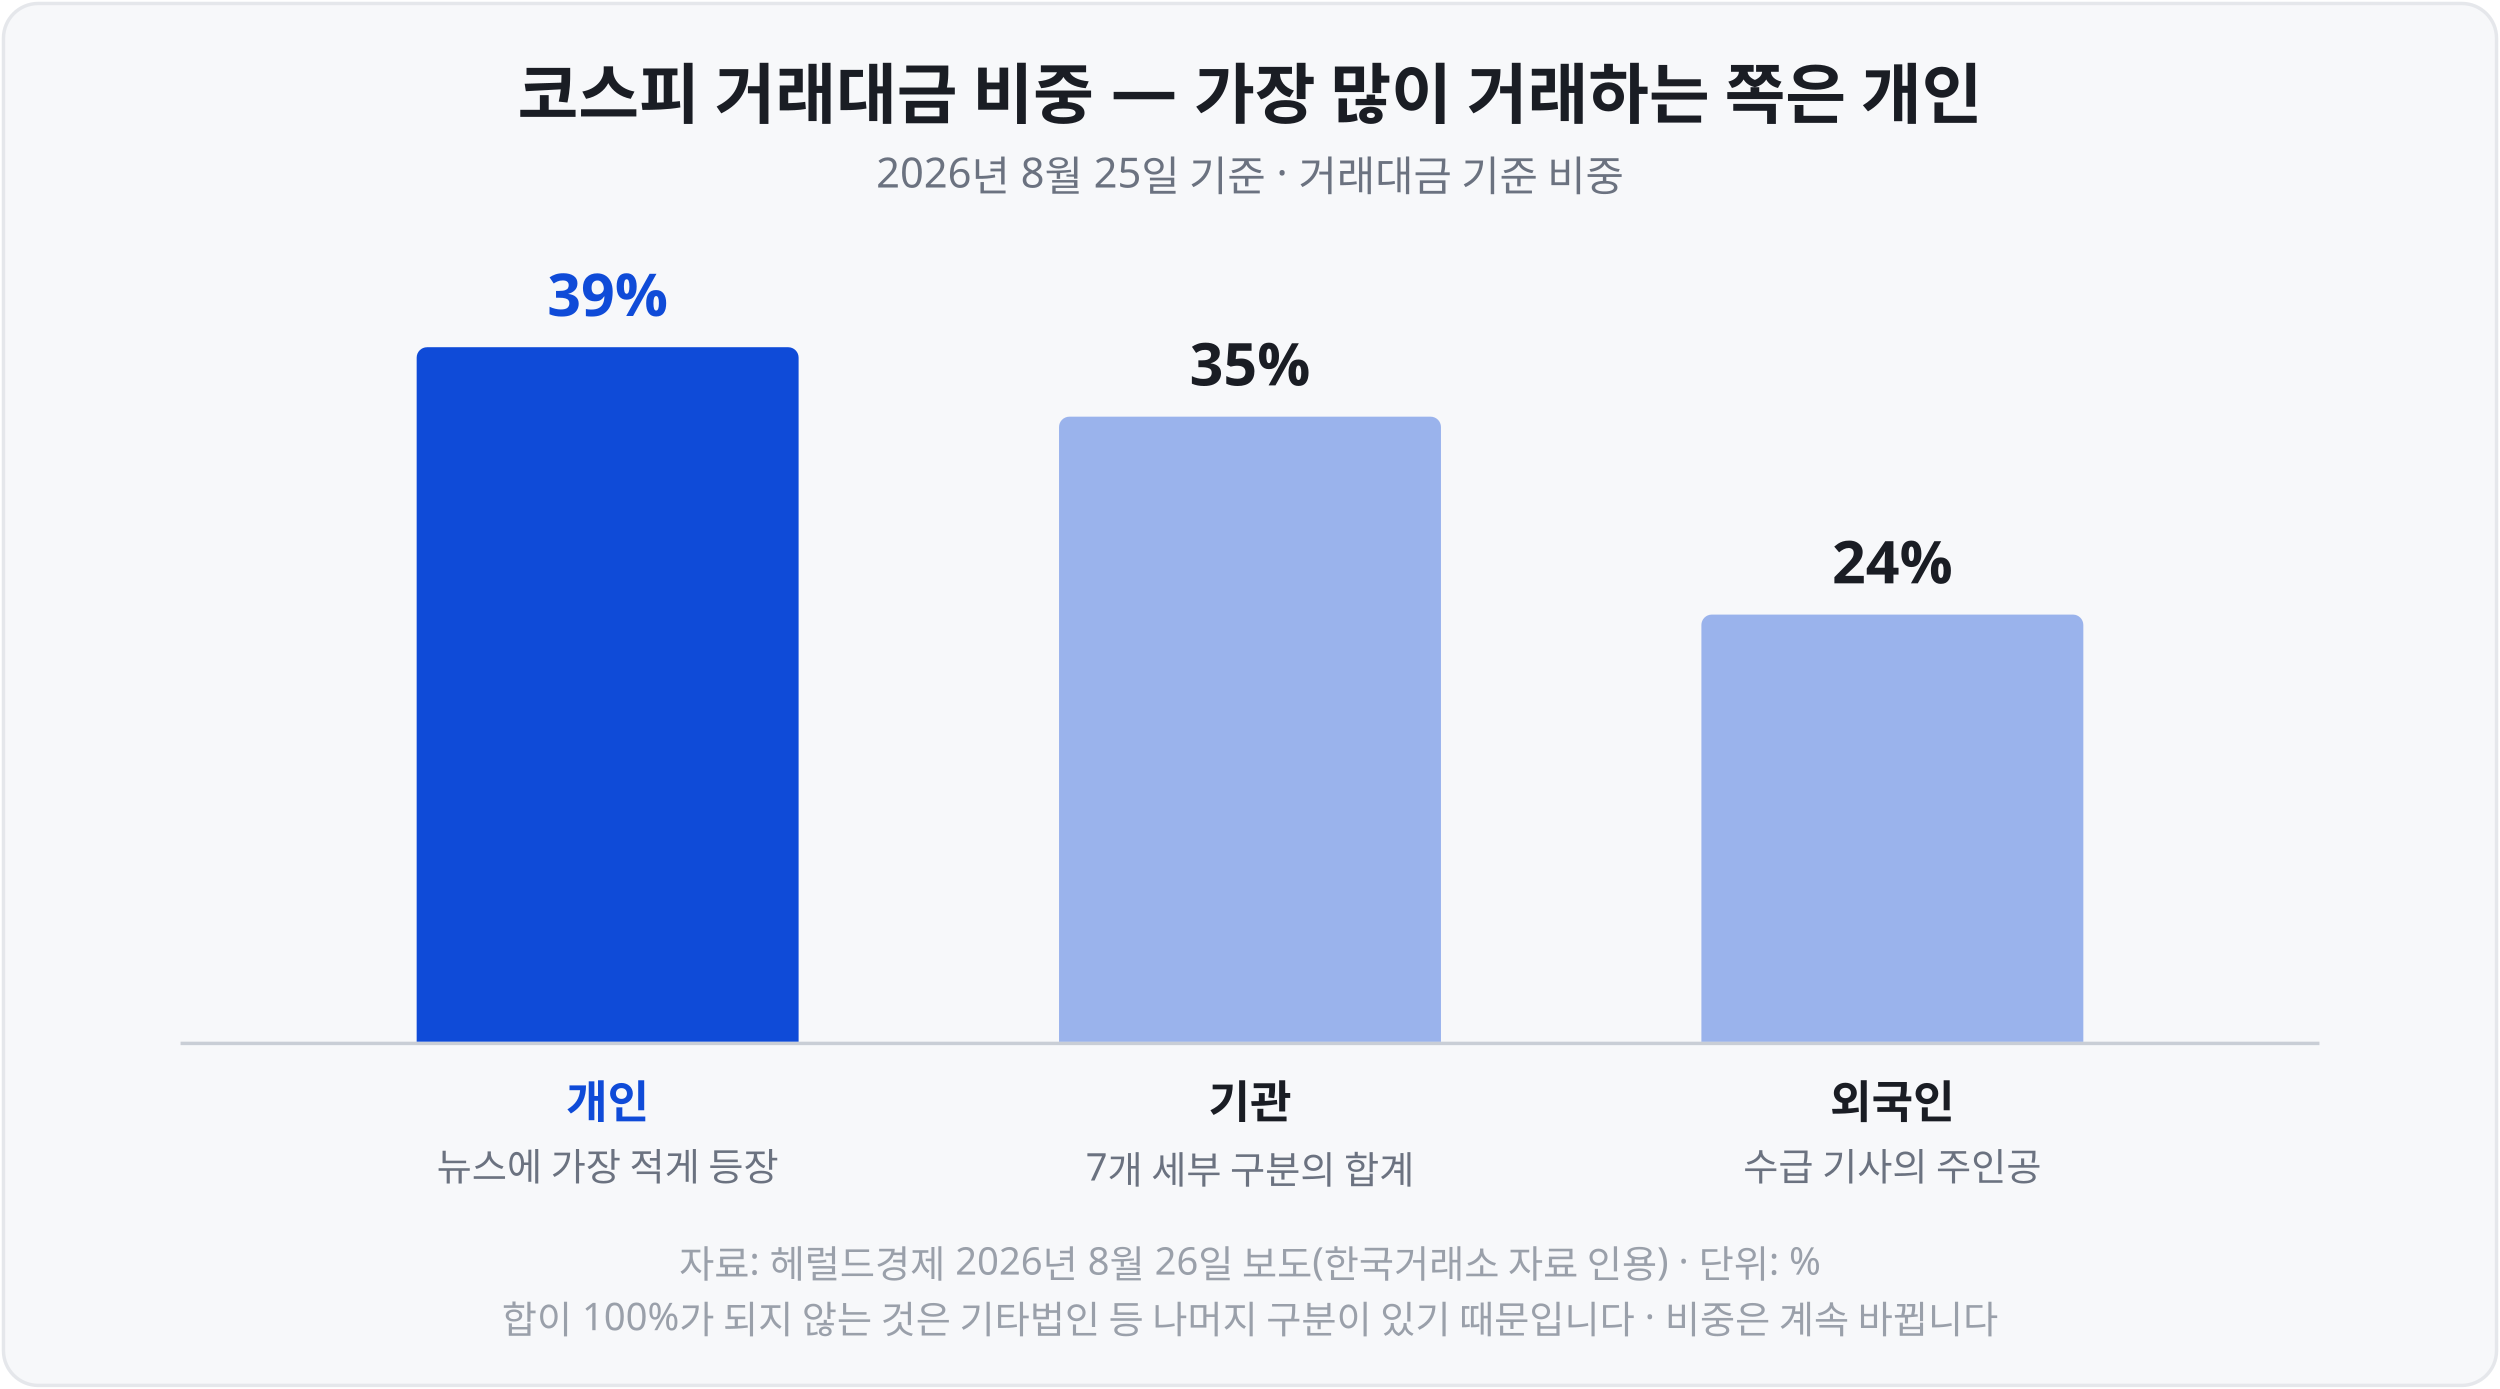
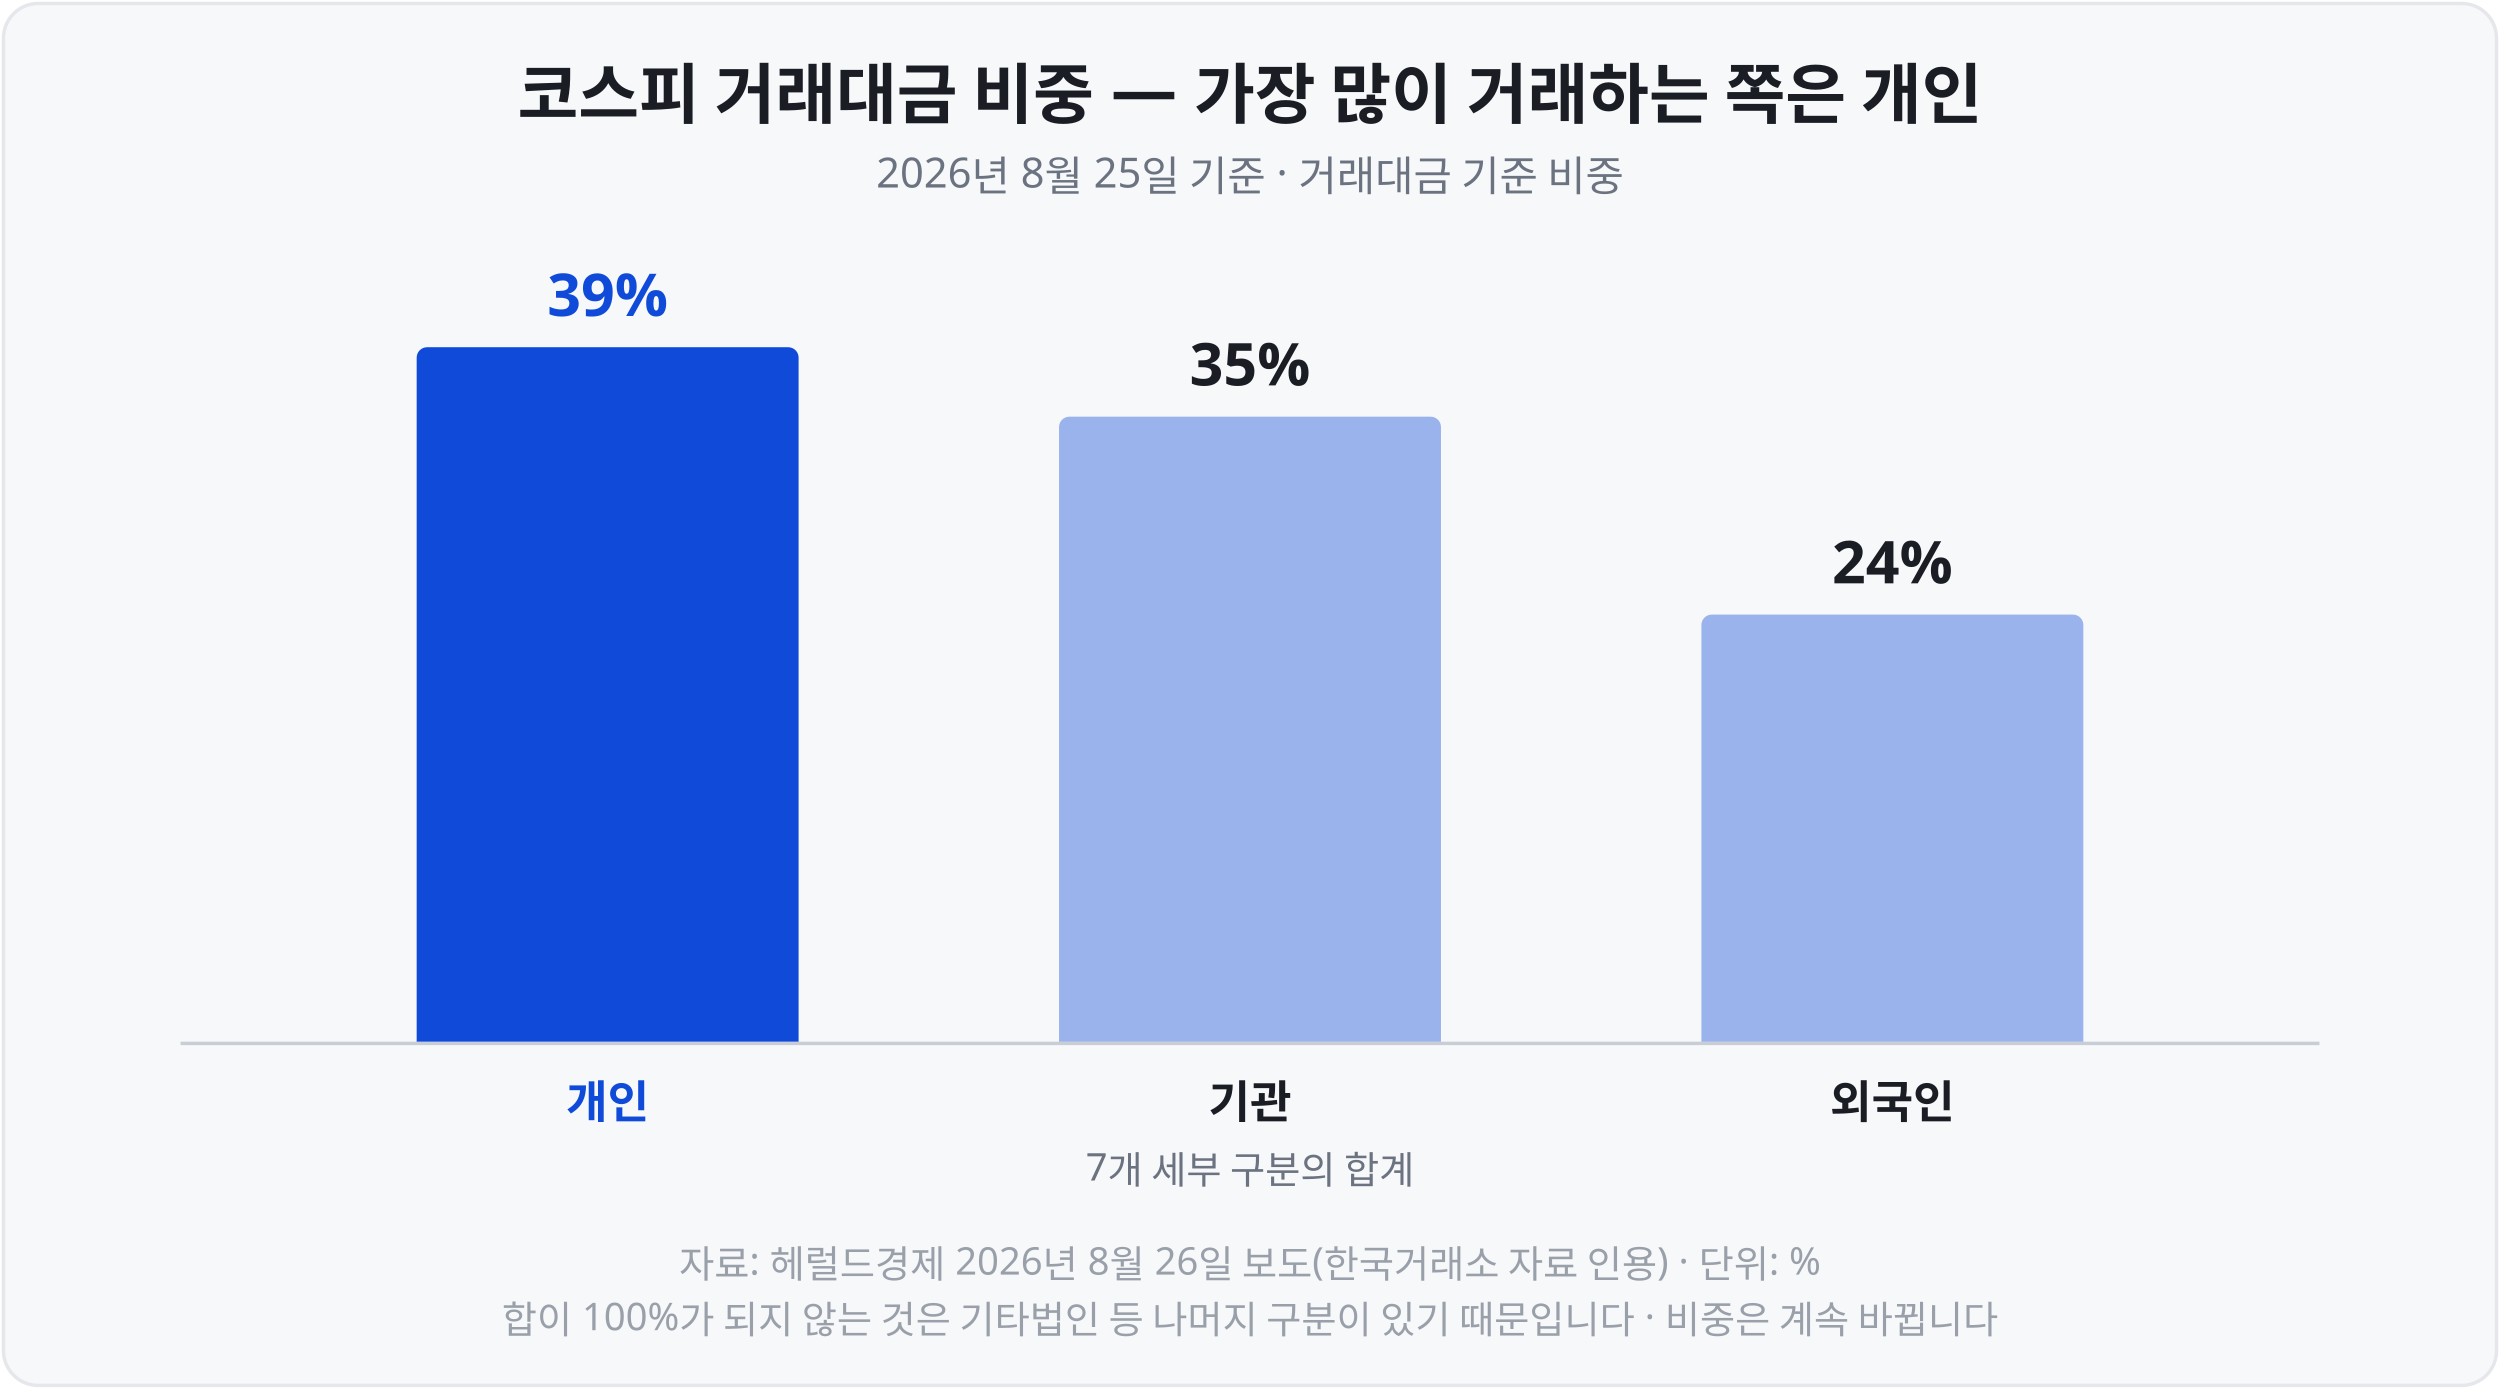
<svg xmlns="http://www.w3.org/2000/svg" viewBox="0 0 720 400" width="720" height="400" font-family="'Apple SD Gothic Neo', 'Noto Sans KR', sans-serif">
  <rect x="1" y="1" width="718" height="398" rx="10" fill="#f7f8fa" stroke="#e5e7eb" />
  <text x="360" y="34" text-anchor="middle" font-size="19" font-weight="700" fill="#1a1d24">코스피 거래대금 비중 — 가장 많이 거래하는 쪽은 개인</text>
  <text x="360" y="54" text-anchor="middle" font-size="12" fill="#6b7280">2026년 8월 25일 기준 · 거래대금 기준 비중</text>
  <rect x="52" y="300" width="616" height="1" fill="#c9ced6" />
  <path d="M120 300 V103 A3 3 0 0 1 123 100 H227 A3 3 0 0 1 230 103 V300 Z" fill="#0f4bd8" />
  <text x="175" y="91" text-anchor="middle" font-size="17" font-weight="700" fill="#0f4bd8">39%</text>
  <text x="175" y="322" text-anchor="middle" font-size="13" font-weight="700" fill="#0f4bd8">개인</text>
-   <text x="175" y="340" text-anchor="middle" font-size="11" fill="#6b7280">뉴스에 가장 적게 등장</text>
+   <text x="175" y="340" text-anchor="middle" font-size="11" fill="#6b7280" />
  <path d="M305 300 V123 A3 3 0 0 1 308 120 H412 A3 3 0 0 1 415 123 V300 Z" fill="#0f4bd8" fill-opacity="0.4" />
  <text x="360" y="111" text-anchor="middle" font-size="17" font-weight="700" fill="#1a1d24">35%</text>
  <text x="360" y="322" text-anchor="middle" font-size="13" font-weight="700" fill="#1a1d24">기관</text>
  <text x="360" y="340" text-anchor="middle" font-size="11" fill="#6b7280">7개 세부 구분의 합계</text>
  <path d="M490 300 V180 A3 3 0 0 1 493 177 H597 A3 3 0 0 1 600 180 V300 Z" fill="#0f4bd8" fill-opacity="0.4" />
  <text x="545" y="168" text-anchor="middle" font-size="17" font-weight="700" fill="#1a1d24">24%</text>
  <text x="545" y="322" text-anchor="middle" font-size="13" font-weight="700" fill="#1a1d24">외국인</text>
-   <text x="545" y="340" text-anchor="middle" font-size="11" fill="#6b7280">수급 기사의 주인공</text>
+   <text x="545" y="340" text-anchor="middle" font-size="11" fill="#6b7280" />
  <text x="360" y="368" text-anchor="middle" font-size="11" fill="#9aa0aa">자료: 헤럴드경제 2026년 8월 26일 보도(한국거래소 자료 인용) · 단위: %</text>
  <text x="360" y="384" text-anchor="middle" font-size="11" fill="#9aa0aa">합이 100%가 되지 않는 것은 기타법인 등 나머지 구분이 있기 때문입니다 · 비중은 계속 바뀝니다</text>
</svg>
